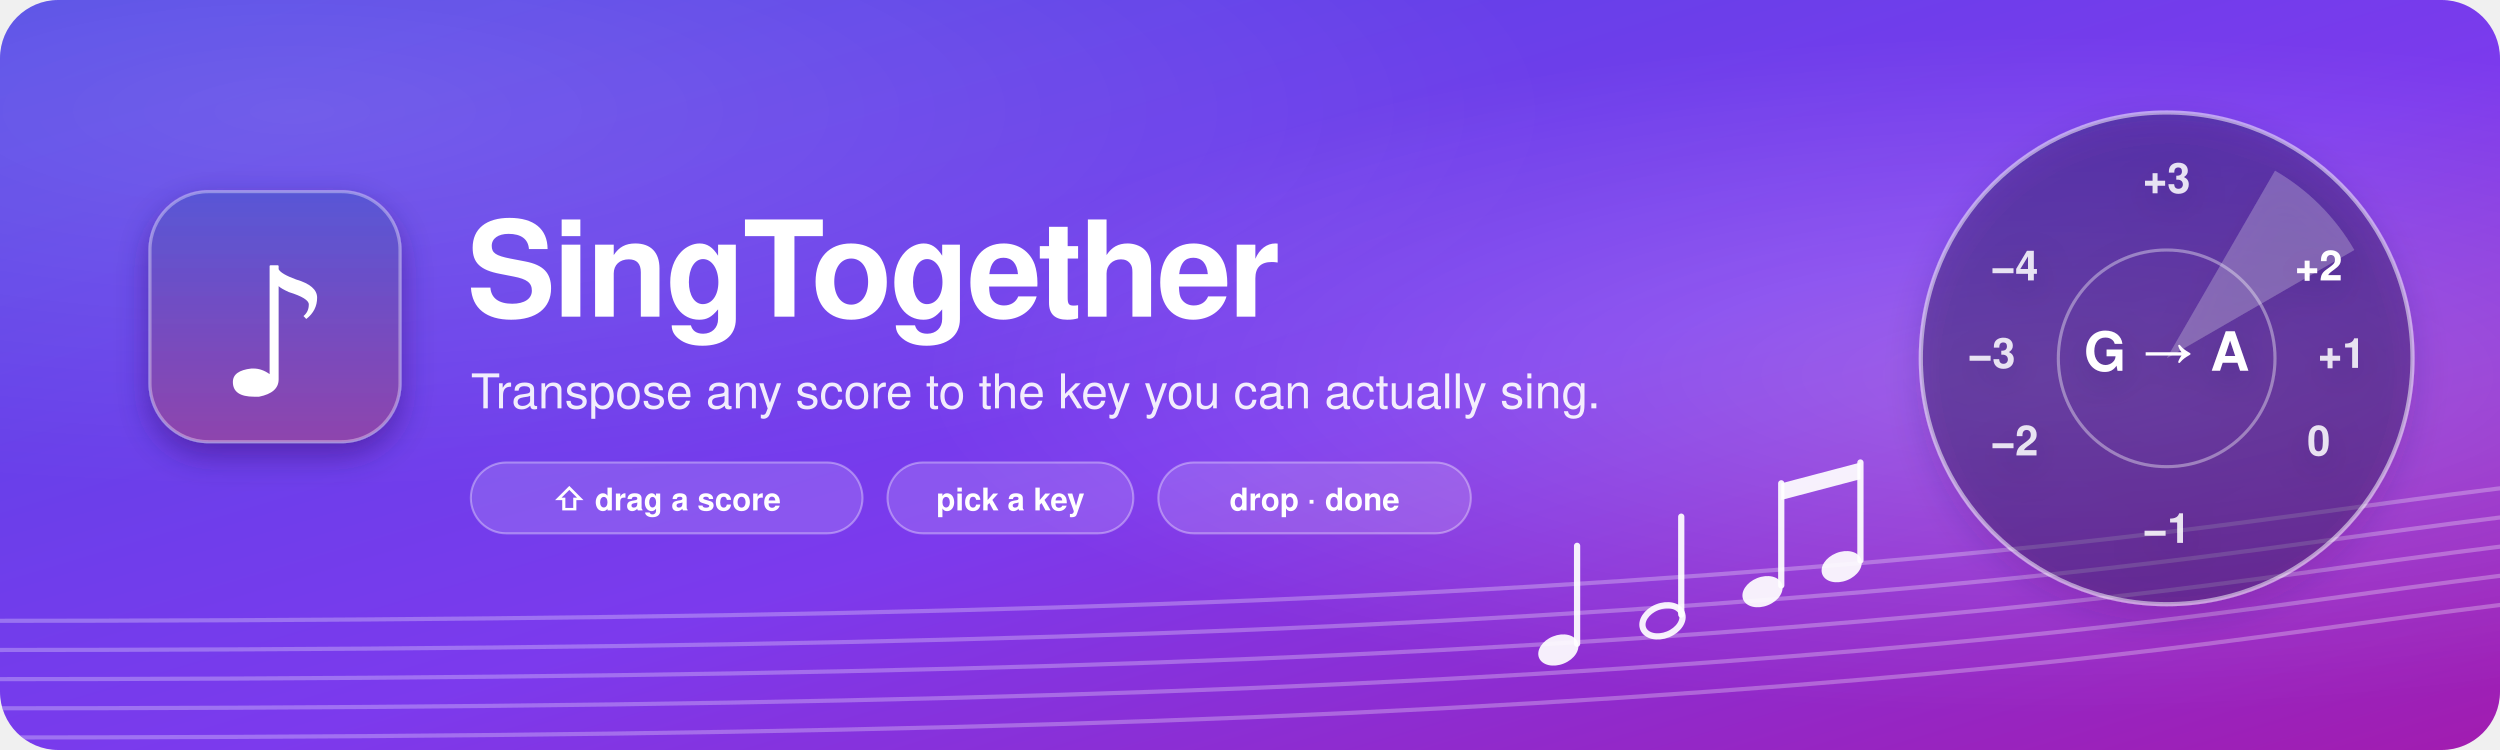
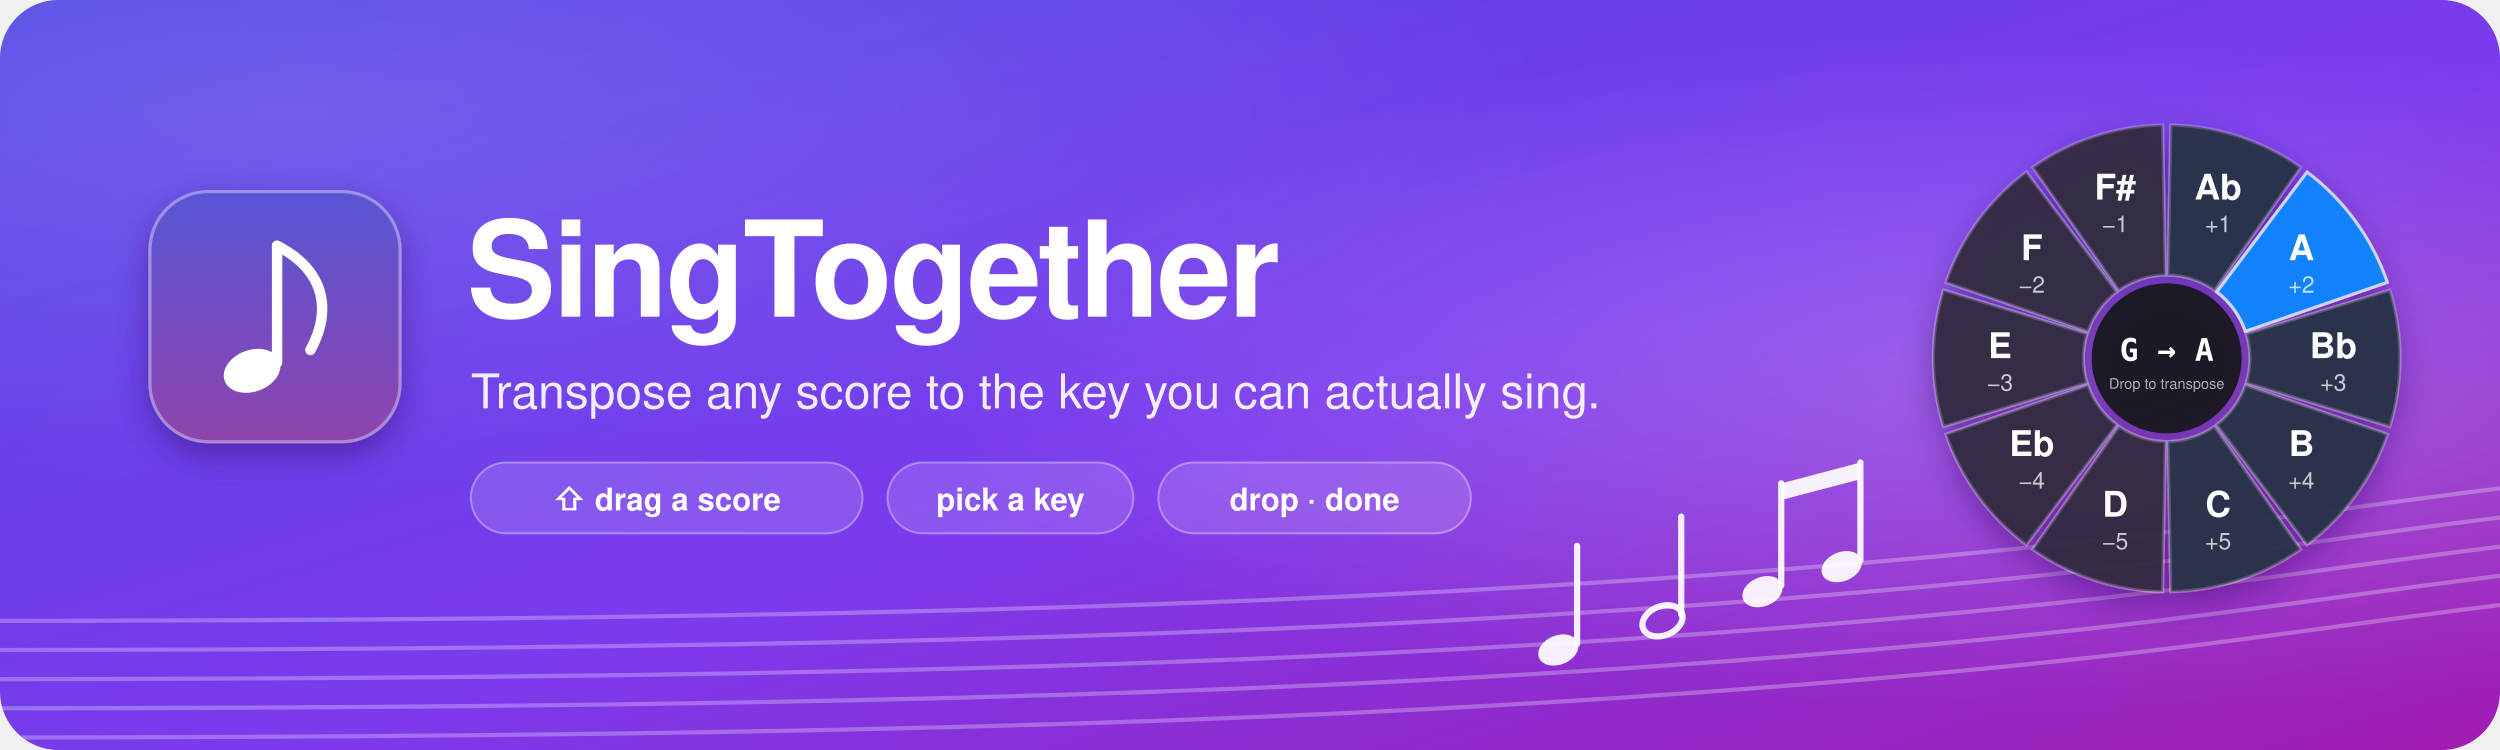
<svg xmlns="http://www.w3.org/2000/svg" width="1200" height="360" viewBox="0 0 1200 360" font-family="-apple-system, 'SF Pro Display', 'Helvetica Neue', Helvetica, Arial, sans-serif">
  <defs>
    <linearGradient id="bg" x1="0" y1="0" x2="1" y2="1">
      <stop offset="0" stop-color="#4f46e5" />
      <stop offset="0.55" stop-color="#7c3aed" />
      <stop offset="1" stop-color="#a21caf" />
    </linearGradient>
    <radialGradient id="glow" cx="0.82" cy="0.5" r="0.45">
      <stop offset="0" stop-color="#ffffff" stop-opacity="0.22" />
      <stop offset="1" stop-color="#ffffff" stop-opacity="0" />
    </radialGradient>
    <radialGradient id="glow2" cx="0.12" cy="0.15" r="0.5">
      <stop offset="0" stop-color="#ffffff" stop-opacity="0.14" />
      <stop offset="1" stop-color="#ffffff" stop-opacity="0" />
    </radialGradient>
    <linearGradient id="tile" x1="0" y1="0" x2="0" y2="1">
      <stop offset="0" stop-color="#5856d6" />
      <stop offset="1" stop-color="#8e44ad" />
    </linearGradient>
    <filter id="shadow" x="-20%" y="-20%" width="140%" height="140%">
      <feDropShadow dx="0" dy="6" stdDeviation="8" flood-color="#2e1065" flood-opacity="0.45" />
    </filter>
    <clipPath id="round">
      <rect width="1200" height="360" rx="28" />
    </clipPath>
  </defs>
  <g clip-path="url(#round)">
    <rect width="1200" height="360" fill="url(#bg)" />
    <rect width="1200" height="360" fill="url(#glow)" />
    <rect width="1200" height="360" fill="url(#glow2)" />
    <g fill="none" stroke="#ffffff" stroke-opacity="0.28" stroke-width="2">
      <path d="M-20 298 C 350 298, 600 292, 820 276 S 1100 246, 1220 232" />
      <path d="M-20 312 C 350 312, 600 306, 820 290 S 1100 260, 1220 246" />
      <path d="M-20 326 C 350 326, 600 320, 820 304 S 1100 274, 1220 260" />
      <path d="M-20 340 C 350 340, 600 334, 820 318 S 1100 288, 1220 274" />
      <path d="M-20 354 C 350 354, 600 348, 820 332 S 1100 302, 1220 288" />
    </g>
    <g fill="#ffffff" fill-opacity="0.92" stroke="#ffffff" stroke-opacity="0.92" stroke-width="3" stroke-linecap="round">
      <ellipse cx="748" cy="312" rx="10" ry="7" transform="rotate(-22 748 312)" stroke="none" />
      <line x1="757" y1="309" x2="757" y2="262" />
      <ellipse cx="798" cy="298" rx="10" ry="7" transform="rotate(-22 798 298)" fill="none" />
      <line x1="807" y1="295" x2="807" y2="248" />
      <ellipse cx="846" cy="284" rx="10" ry="7" transform="rotate(-22 846 284)" stroke="none" />
      <line x1="855" y1="281" x2="855" y2="232" />
      <ellipse cx="884" cy="272" rx="10" ry="7" transform="rotate(-22 884 272)" stroke="none" />
      <line x1="893" y1="269" x2="893" y2="222" />
      <path d="M855 232 L893 222 L893 230 L855 240 Z" stroke="none" />
    </g>
    <g filter="url(#shadow)">
      <rect x="72" y="92" width="120" height="120" rx="28" fill="url(#tile)" />
      <rect x="72" y="92" width="120" height="120" rx="28" fill="none" stroke="#ffffff" stroke-opacity="0.35" stroke-width="1.5" />
-       <text x="132" y="190" font-size="86" font-family="'Apple Symbols', 'Segoe UI Symbol', 'DejaVu Sans', 'Noto Sans Symbols2', sans-serif" font-weight="700" fill="#ffffff" text-anchor="middle">♪</text>
+       <g fill="#ffffff" stroke="#ffffff" stroke-linecap="round">
+         <ellipse cx="121" cy="178" rx="14" ry="10" transform="rotate(-20 121 178)" stroke="none" />
+         <line x1="133" y1="174" x2="133" y2="118" stroke-width="5" />
+         <path d="M133 118 c 20 10, 28 28, 16 50" fill="none" stroke-width="5" />
+       </g>
    </g>
    <text x="224" y="152" font-size="64" font-weight="800" fill="#ffffff" letter-spacing="-1.5">SingTogether</text>
    <text x="226" y="196" font-size="23" font-weight="500" fill="#ffffff" fill-opacity="0.9">Transpose any score to the key you can actually sing.</text>
    <g font-size="15" font-weight="600" fill="#ffffff">
      <rect x="226" y="222" width="188" height="34" rx="17" fill="#ffffff" fill-opacity="0.14" stroke="#ffffff" stroke-opacity="0.35" />
      <text x="320" y="245" text-anchor="middle">⇧ drag a score</text>
      <rect x="426" y="222" width="118" height="34" rx="17" fill="#ffffff" fill-opacity="0.14" stroke="#ffffff" stroke-opacity="0.35" />
      <text x="485" y="245" text-anchor="middle">pick a key</text>
      <rect x="556" y="222" width="150" height="34" rx="17" fill="#ffffff" fill-opacity="0.14" stroke="#ffffff" stroke-opacity="0.35" />
      <text x="631" y="245" text-anchor="middle">drop · done</text>
    </g>
    <g transform="translate(1040 172)" filter="url(#shadow)">
-       <circle r="118" fill="#1e1b4b" fill-opacity="0.35" />
-       <circle r="118" fill="none" stroke="#ffffff" stroke-opacity="0.5" stroke-width="2" />
-       <circle r="52" fill="none" stroke="#ffffff" stroke-opacity="0.35" stroke-width="1.5" />
-       <path d="M 0 0 L 52.0 -90.1 A 104 104 0 0 1 90.1 -52.0 Z" fill="#ffffff" fill-opacity="0.22" />
-       <g font-size="20" font-weight="700" fill="#ffffff" text-anchor="middle" dominant-baseline="central">
-         <text x="0" y="-84" fill-opacity="0.85">+3</text>
-         <text x="73" y="-42">+2</text>
-         <text x="84" y="0" fill-opacity="0.85">+1</text>
-         <text x="73" y="42" fill-opacity="0.85">0</text>
-         <text x="0" y="84" fill-opacity="0.85">−1</text>
-         <text x="-73" y="42" fill-opacity="0.85">−2</text>
-         <text x="-84" y="0" fill-opacity="0.85">−3</text>
-         <text x="-73" y="-42" fill-opacity="0.85">−4</text>
-       </g>
-       <text x="0" y="0" font-size="26" font-weight="800" fill="#ffffff" text-anchor="middle" dominant-baseline="central">G → A</text>
+       <path d="M2.0 -112.0 A112 112 0 0 1 64.2 -91.7 L22.9 -32.8 A40 40 0 0 0 0.7 -40.0 Z" fill="#293445" fill-opacity="0.94" stroke="#ffffff" stroke-opacity="0.18" stroke-width="1.5" />
+       <text x="24.7" y="-80.1" font-size="17" font-weight="700" fill="#ffffff" text-anchor="middle" dominant-baseline="central">Ab</text>
+       <text x="24.7" y="-63.1" font-size="11" font-weight="500" fill="#ffffff" fill-opacity="0.75" text-anchor="middle" dominant-baseline="central">+1</text>
+       <path d="M67.4 -89.4 A112 112 0 0 1 105.9 -36.5 L37.8 -13.0 A40 40 0 0 0 24.1 -31.9 Z" fill="#0a84ff" fill-opacity="0.94" stroke="#ffffff" stroke-opacity="0.7" stroke-width="1.5" />
+       <text x="64.7" y="-51.0" font-size="17" font-weight="700" fill="#ffffff" text-anchor="middle" dominant-baseline="central">A</text>
+       <text x="64.7" y="-34.0" font-size="11" font-weight="500" fill="#ffffff" fill-opacity="0.75" text-anchor="middle" dominant-baseline="central">+2</text>
+       <path d="M107.1 -32.7 A112 112 0 0 1 107.1 32.7 L38.3 11.7 A40 40 0 0 0 38.3 -11.7 Z" fill="#293445" fill-opacity="0.94" stroke="#ffffff" stroke-opacity="0.18" stroke-width="1.5" />
+       <text x="80.0" y="-4.0" font-size="17" font-weight="700" fill="#ffffff" text-anchor="middle" dominant-baseline="central">Bb</text>
+       <text x="80.0" y="13.0" font-size="11" font-weight="500" fill="#ffffff" fill-opacity="0.75" text-anchor="middle" dominant-baseline="central">+3</text>
+       <path d="M105.9 36.5 A112 112 0 0 1 67.4 89.4 L24.1 31.9 A40 40 0 0 0 37.8 13.0 Z" fill="#293445" fill-opacity="0.94" stroke="#ffffff" stroke-opacity="0.18" stroke-width="1.5" />
+       <text x="64.7" y="43.0" font-size="17" font-weight="700" fill="#ffffff" text-anchor="middle" dominant-baseline="central">B</text>
+       <text x="64.7" y="60.0" font-size="11" font-weight="500" fill="#ffffff" fill-opacity="0.75" text-anchor="middle" dominant-baseline="central">+4</text>
+       <path d="M64.2 91.7 A112 112 0 0 1 2.0 112.0 L0.7 40.0 A40 40 0 0 0 22.9 32.8 Z" fill="#293445" fill-opacity="0.94" stroke="#ffffff" stroke-opacity="0.18" stroke-width="1.5" />
+       <text x="24.7" y="72.1" font-size="17" font-weight="700" fill="#ffffff" text-anchor="middle" dominant-baseline="central">C</text>
+       <text x="24.7" y="89.1" font-size="11" font-weight="500" fill="#ffffff" fill-opacity="0.75" text-anchor="middle" dominant-baseline="central">+5</text>
+       <path d="M-64.2 -91.7 A112 112 0 0 1 -2.0 -112.0 L-0.7 -40.0 A40 40 0 0 0 -22.9 -32.8 Z" fill="#332b40" fill-opacity="0.94" stroke="#ffffff" stroke-opacity="0.18" stroke-width="1.5" />
+       <text x="-24.7" y="-80.1" font-size="17" font-weight="700" fill="#ffffff" text-anchor="middle" dominant-baseline="central">F#</text>
+       <text x="-24.7" y="-63.1" font-size="11" font-weight="500" fill="#ffffff" fill-opacity="0.75" text-anchor="middle" dominant-baseline="central">−1</text>
+       <path d="M-105.9 -36.5 A112 112 0 0 1 -67.4 -89.4 L-24.1 -31.9 A40 40 0 0 0 -37.8 -13.0 Z" fill="#332b40" fill-opacity="0.94" stroke="#ffffff" stroke-opacity="0.18" stroke-width="1.5" />
+       <text x="-64.7" y="-51.0" font-size="17" font-weight="700" fill="#ffffff" text-anchor="middle" dominant-baseline="central">F</text>
+       <text x="-64.7" y="-34.0" font-size="11" font-weight="500" fill="#ffffff" fill-opacity="0.75" text-anchor="middle" dominant-baseline="central">−2</text>
+       <path d="M-107.1 32.7 A112 112 0 0 1 -107.1 -32.7 L-38.3 -11.7 A40 40 0 0 0 -38.3 11.7 Z" fill="#332b40" fill-opacity="0.94" stroke="#ffffff" stroke-opacity="0.18" stroke-width="1.5" />
+       <text x="-80.0" y="-4.0" font-size="17" font-weight="700" fill="#ffffff" text-anchor="middle" dominant-baseline="central">E</text>
+       <text x="-80.0" y="13.0" font-size="11" font-weight="500" fill="#ffffff" fill-opacity="0.75" text-anchor="middle" dominant-baseline="central">−3</text>
+       <path d="M-67.4 89.4 A112 112 0 0 1 -105.9 36.5 L-37.8 13.0 A40 40 0 0 0 -24.1 31.9 Z" fill="#332b40" fill-opacity="0.94" stroke="#ffffff" stroke-opacity="0.18" stroke-width="1.5" />
+       <text x="-64.7" y="43.0" font-size="17" font-weight="700" fill="#ffffff" text-anchor="middle" dominant-baseline="central">Eb</text>
+       <text x="-64.7" y="60.0" font-size="11" font-weight="500" fill="#ffffff" fill-opacity="0.75" text-anchor="middle" dominant-baseline="central">−4</text>
+       <path d="M-2.0 112.0 A112 112 0 0 1 -64.2 91.7 L-22.9 32.8 A40 40 0 0 0 -0.7 40.0 Z" fill="#332b40" fill-opacity="0.94" stroke="#ffffff" stroke-opacity="0.18" stroke-width="1.5" />
+       <text x="-24.7" y="72.1" font-size="17" font-weight="700" fill="#ffffff" text-anchor="middle" dominant-baseline="central">D</text>
+       <text x="-24.7" y="89.1" font-size="11" font-weight="500" fill="#ffffff" fill-opacity="0.75" text-anchor="middle" dominant-baseline="central">−5</text>
+       <circle r="36" fill="#141414" fill-opacity="0.92" />
+       <text x="0" y="-4" font-size="15" font-weight="800" fill="#ffffff" text-anchor="middle" dominant-baseline="central" font-family="'SF Mono', Menlo, monospace">G → A</text>
+       <text x="0" y="13" font-size="7" fill="#ffffff" fill-opacity="0.65" text-anchor="middle" dominant-baseline="central">Drop to transpose</text>
    </g>
  </g>
</svg>
